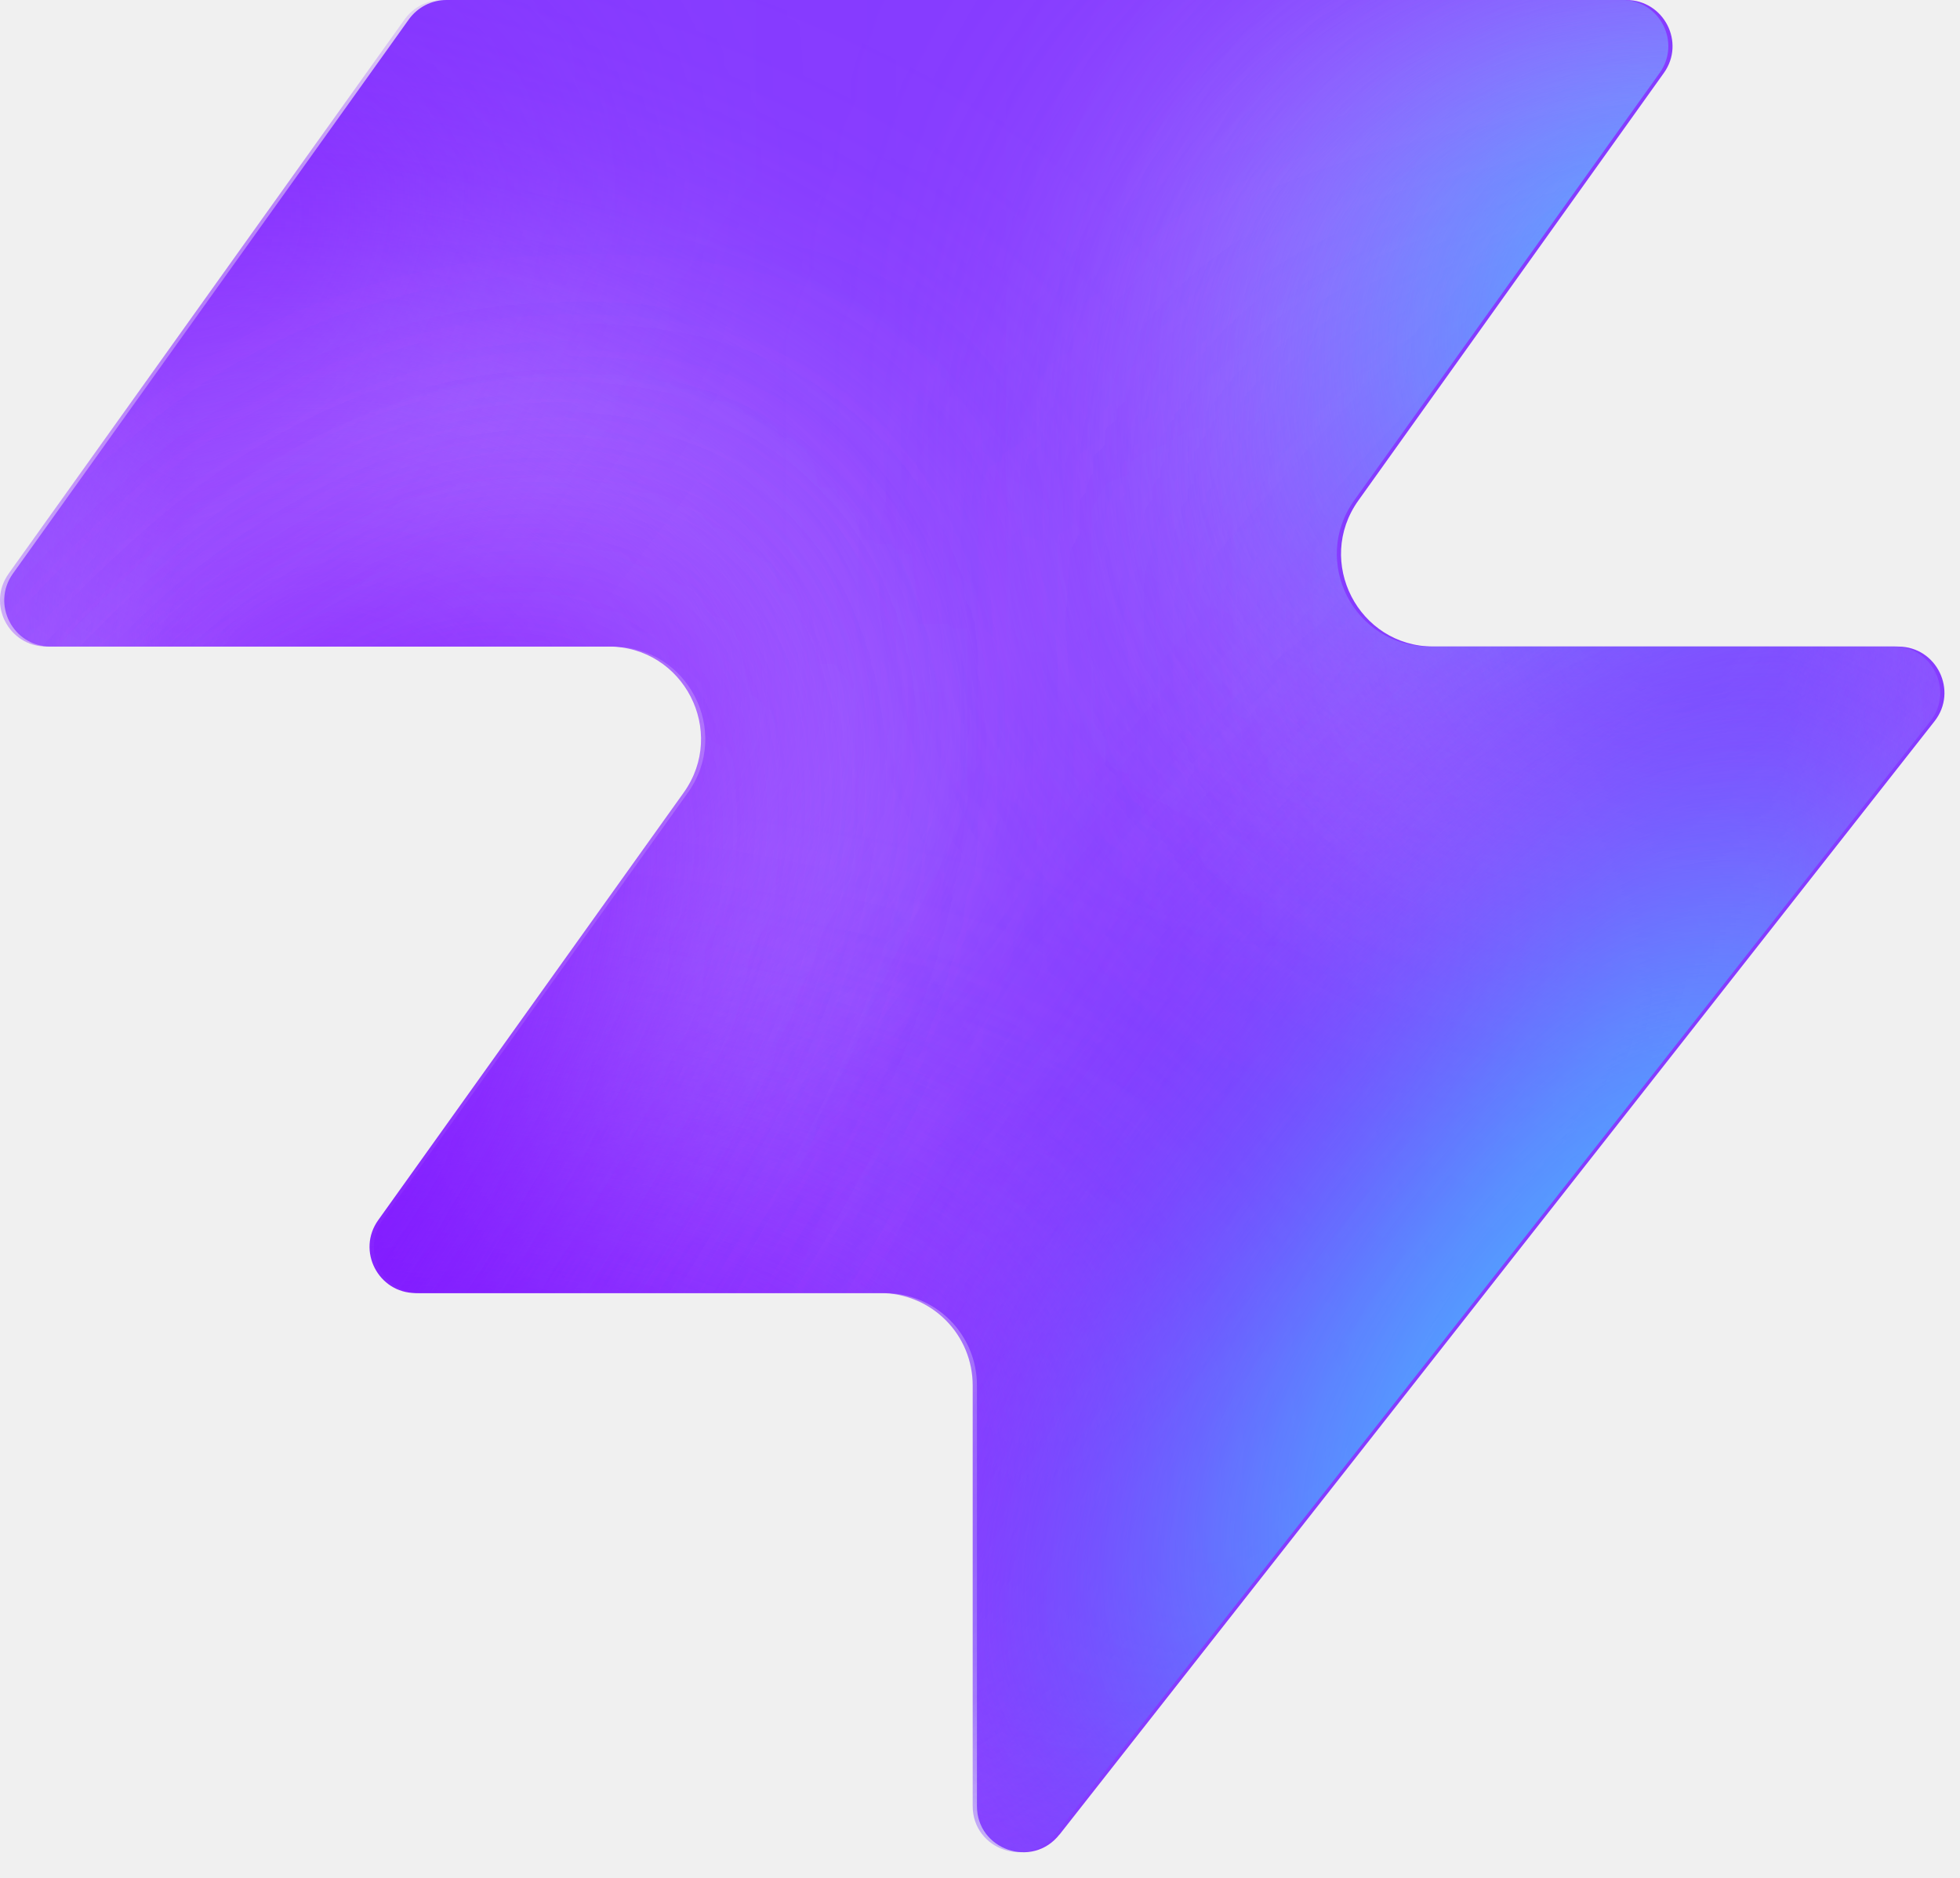
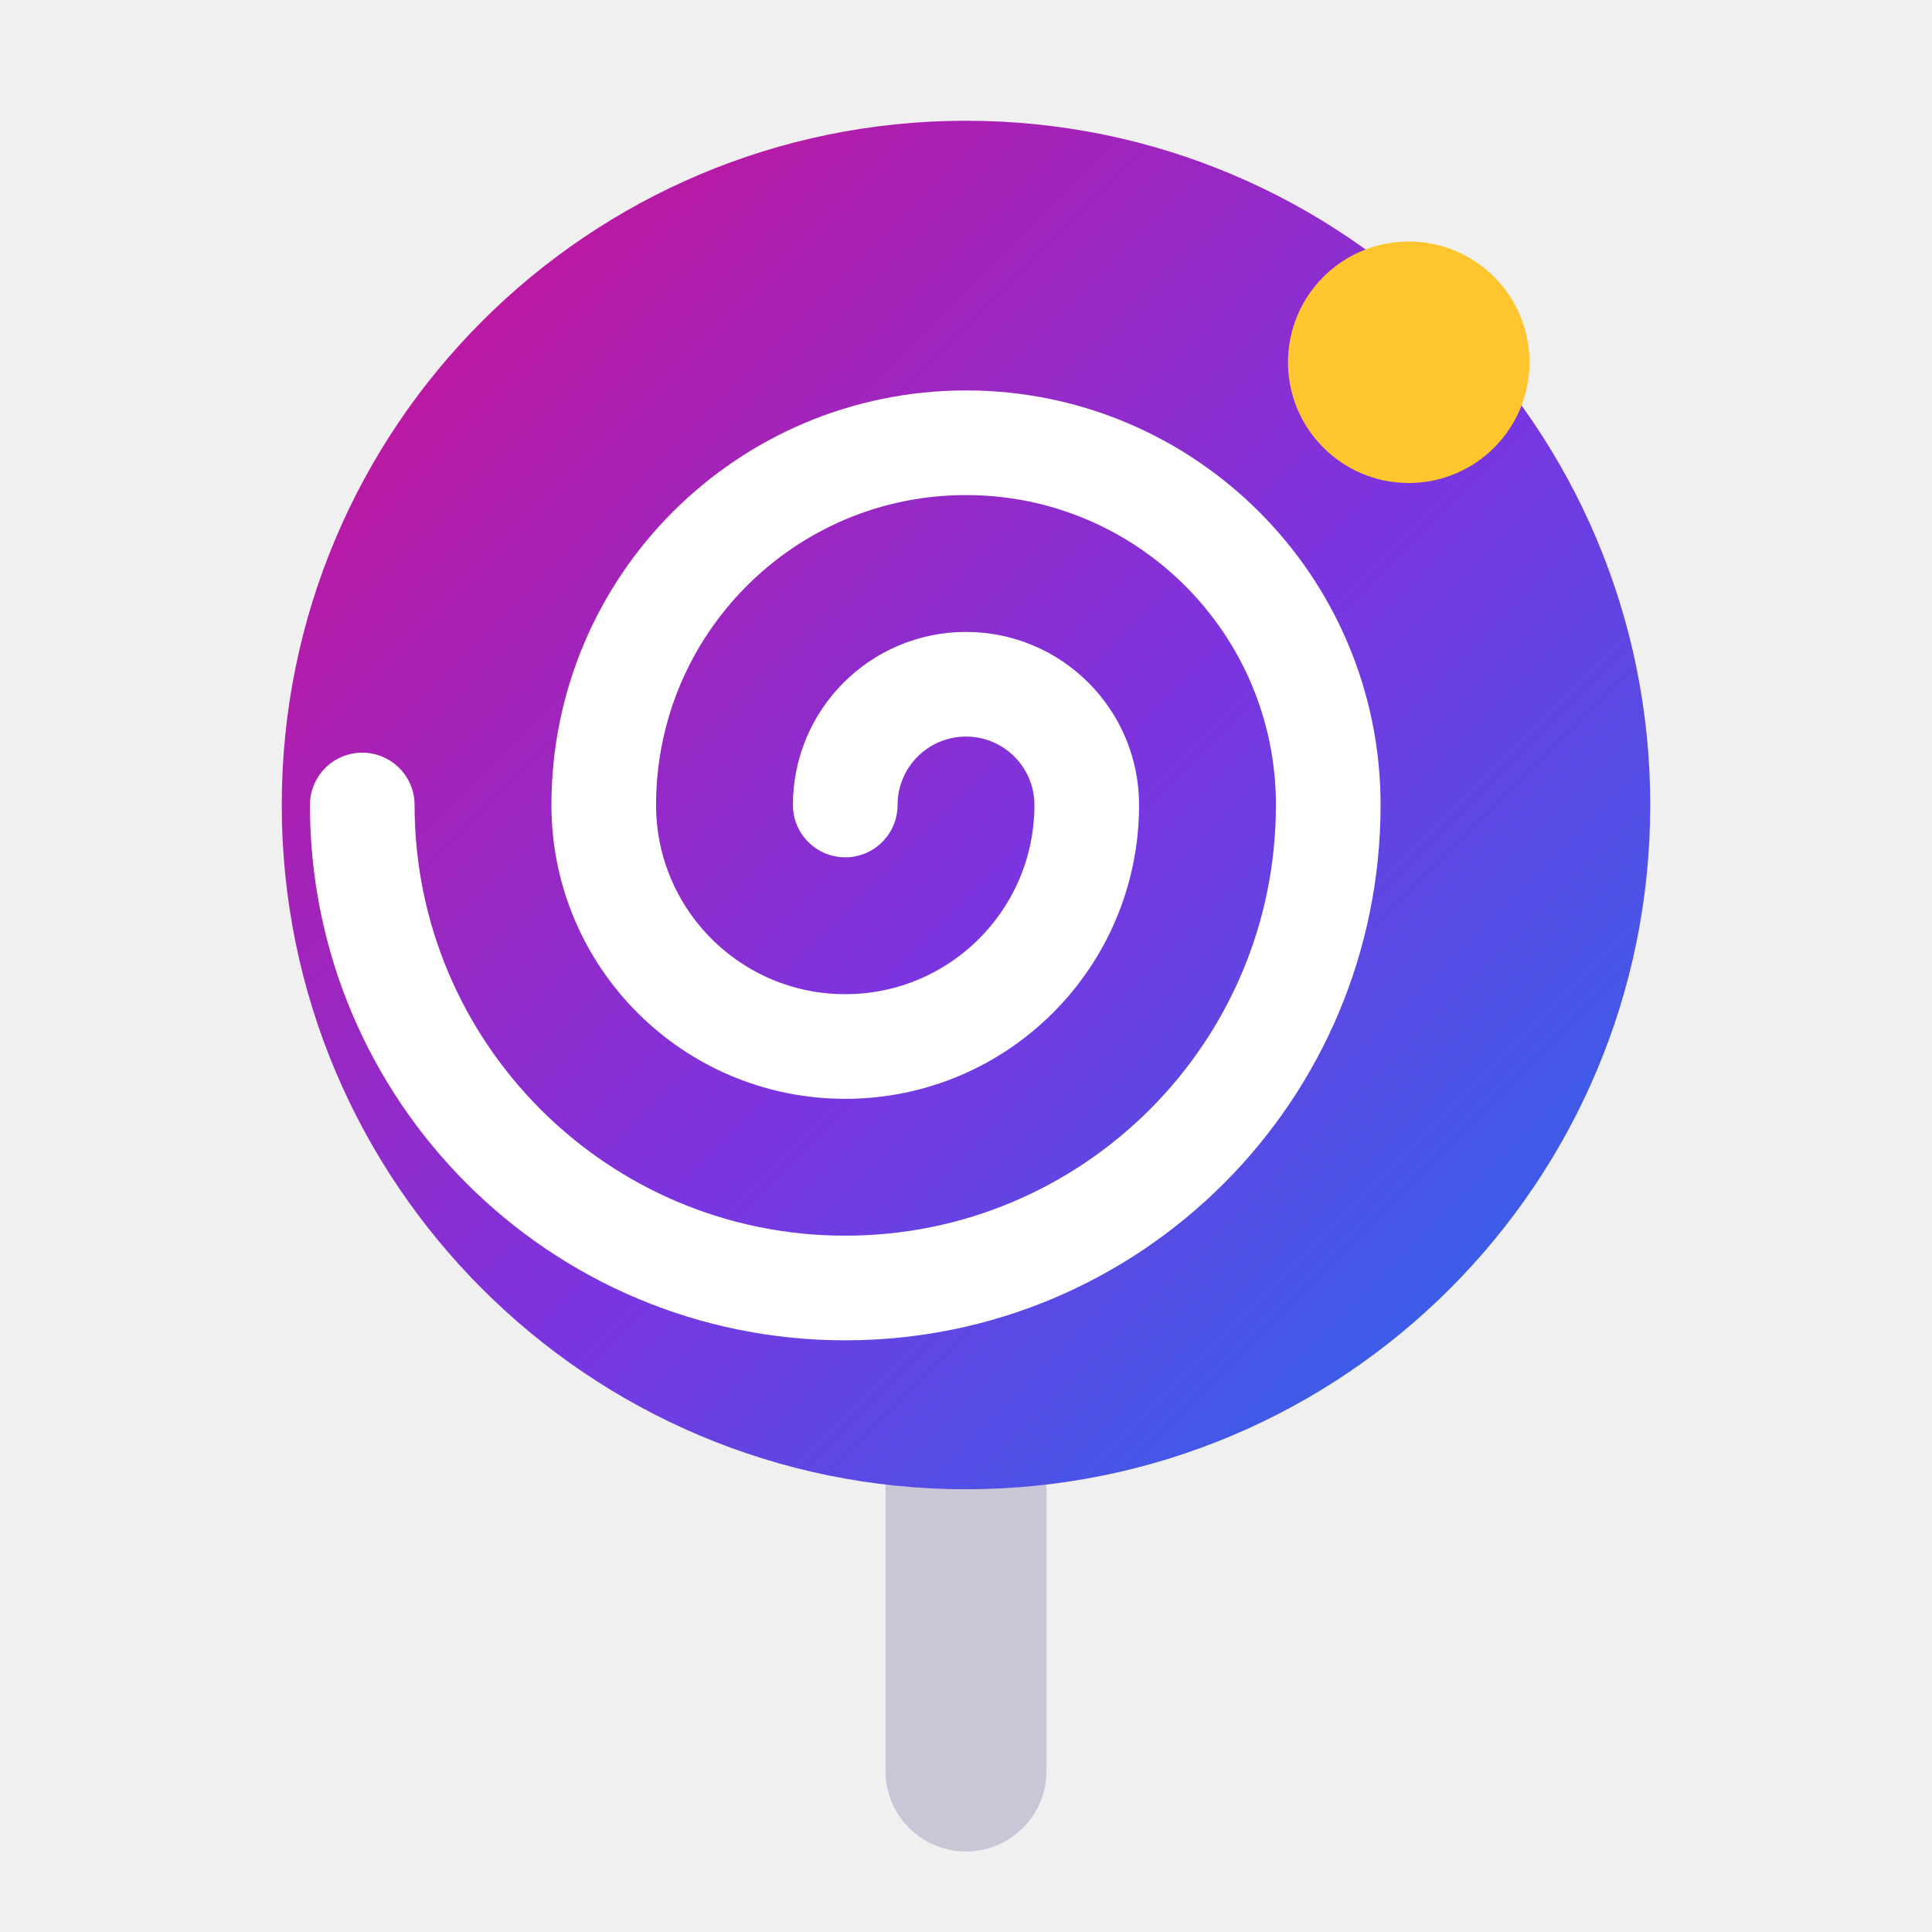
- <svg xmlns="http://www.w3.org/2000/svg" width="48" height="46" fill="none" viewBox="0 0 48 46">
-   <path fill="#863bff" d="M25.946 44.938c-.664.845-2.021.375-2.021-.698V33.937a2.26 2.26 0 0 0-2.262-2.262H10.287c-.92 0-1.456-1.04-.92-1.788l7.48-10.471c1.07-1.497 0-3.578-1.842-3.578H1.237c-.92 0-1.456-1.04-.92-1.788L10.013.474c.214-.297.556-.474.92-.474h28.894c.92 0 1.456 1.04.92 1.788l-7.48 10.471c-1.07 1.498 0 3.579 1.842 3.579h11.377c.943 0 1.473 1.088.89 1.83L25.947 44.94z" style="fill:#863bff;fill:color(display-p3 .525 .23 1);fill-opacity:1" />
-   <mask id="a" width="48" height="46" x="0" y="0" maskUnits="userSpaceOnUse" style="mask-type:alpha">
-     <path fill="#000" d="M25.842 44.938c-.664.844-2.021.375-2.021-.698V33.937a2.26 2.26 0 0 0-2.262-2.262H10.183c-.92 0-1.456-1.04-.92-1.788l7.48-10.471c1.07-1.498 0-3.579-1.842-3.579H1.133c-.92 0-1.456-1.04-.92-1.787L9.91.473c.214-.297.556-.474.92-.474h28.894c.92 0 1.456 1.04.92 1.788l-7.48 10.471c-1.07 1.498 0 3.578 1.842 3.578h11.377c.943 0 1.473 1.088.89 1.832L25.843 44.94z" style="fill:#000;fill-opacity:1" />
-   </mask>
-   <g mask="url(#a)">
-     <g filter="url(#b)">
-       <ellipse cx="5.508" cy="14.704" fill="#ede6ff" rx="5.508" ry="14.704" style="fill:#ede6ff;fill:color(display-p3 .927 .903 1);fill-opacity:1" transform="matrix(.00324 1 1 -.00324 -4.47 31.516)" />
-     </g>
-     <g filter="url(#c)">
-       <ellipse cx="10.399" cy="29.851" fill="#ede6ff" rx="10.399" ry="29.851" style="fill:#ede6ff;fill:color(display-p3 .927 .903 1);fill-opacity:1" transform="matrix(.00324 1 1 -.00324 -39.328 7.883)" />
-     </g>
-     <g filter="url(#d)">
-       <ellipse cx="5.508" cy="30.487" fill="#7e14ff" rx="5.508" ry="30.487" style="fill:#7e14ff;fill:color(display-p3 .492 .077 1);fill-opacity:1" transform="rotate(89.814 -25.913 -14.639)scale(1 -1)" />
-     </g>
-     <g filter="url(#e)">
-       <ellipse cx="5.508" cy="30.599" fill="#7e14ff" rx="5.508" ry="30.599" style="fill:#7e14ff;fill:color(display-p3 .492 .077 1);fill-opacity:1" transform="rotate(89.814 -32.644 -3.334)scale(1 -1)" />
-     </g>
-     <g filter="url(#f)">
-       <ellipse cx="5.508" cy="30.599" fill="#7e14ff" rx="5.508" ry="30.599" style="fill:#7e14ff;fill:color(display-p3 .492 .077 1);fill-opacity:1" transform="matrix(.00324 1 1 -.00324 -34.34 30.47)" />
-     </g>
-     <g filter="url(#g)">
-       <ellipse cx="14.072" cy="22.078" fill="#ede6ff" rx="14.072" ry="22.078" style="fill:#ede6ff;fill:color(display-p3 .927 .903 1);fill-opacity:1" transform="rotate(93.35 24.506 48.493)scale(-1 1)" />
-     </g>
-     <g filter="url(#h)">
-       <ellipse cx="3.47" cy="21.501" fill="#7e14ff" rx="3.47" ry="21.501" style="fill:#7e14ff;fill:color(display-p3 .492 .077 1);fill-opacity:1" transform="rotate(89.009 28.708 47.59)scale(-1 1)" />
-     </g>
-     <g filter="url(#i)">
-       <ellipse cx="3.47" cy="21.501" fill="#7e14ff" rx="3.47" ry="21.501" style="fill:#7e14ff;fill:color(display-p3 .492 .077 1);fill-opacity:1" transform="rotate(89.009 28.708 47.59)scale(-1 1)" />
-     </g>
-     <g filter="url(#j)">
-       <ellipse cx=".387" cy="8.972" fill="#7e14ff" rx="4.407" ry="29.108" style="fill:#7e14ff;fill:color(display-p3 .492 .077 1);fill-opacity:1" transform="rotate(39.51 .387 8.972)" />
-     </g>
-     <g filter="url(#k)">
-       <ellipse cx="47.523" cy="-6.092" fill="#7e14ff" rx="4.407" ry="29.108" style="fill:#7e14ff;fill:color(display-p3 .492 .077 1);fill-opacity:1" transform="rotate(37.892 47.523 -6.092)" />
-     </g>
-     <g filter="url(#l)">
-       <ellipse cx="41.412" cy="6.333" fill="#47bfff" rx="5.971" ry="9.665" style="fill:#47bfff;fill:color(display-p3 .28 .748 1);fill-opacity:1" transform="rotate(37.892 41.412 6.333)" />
-     </g>
-     <g filter="url(#m)">
-       <ellipse cx="-1.879" cy="38.332" fill="#7e14ff" rx="4.407" ry="29.108" style="fill:#7e14ff;fill:color(display-p3 .492 .077 1);fill-opacity:1" transform="rotate(37.892 -1.88 38.332)" />
-     </g>
-     <g filter="url(#n)">
-       <ellipse cx="-1.879" cy="38.332" fill="#7e14ff" rx="4.407" ry="29.108" style="fill:#7e14ff;fill:color(display-p3 .492 .077 1);fill-opacity:1" transform="rotate(37.892 -1.88 38.332)" />
-     </g>
-     <g filter="url(#o)">
-       <ellipse cx="35.651" cy="29.907" fill="#7e14ff" rx="4.407" ry="29.108" style="fill:#7e14ff;fill:color(display-p3 .492 .077 1);fill-opacity:1" transform="rotate(37.892 35.651 29.907)" />
-     </g>
-     <g filter="url(#p)">
-       <ellipse cx="38.418" cy="32.4" fill="#47bfff" rx="5.971" ry="15.297" style="fill:#47bfff;fill:color(display-p3 .28 .748 1);fill-opacity:1" transform="rotate(37.892 38.418 32.4)" />
-     </g>
-   </g>
+ <svg xmlns="http://www.w3.org/2000/svg" viewBox="0 0 48 48">
  <defs>
-     <filter id="b" width="60.045" height="41.654" x="-19.77" y="16.149" color-interpolation-filters="sRGB" filterUnits="userSpaceOnUse">
-       <feFlood flood-opacity="0" result="BackgroundImageFix" />
-       <feBlend in="SourceGraphic" in2="BackgroundImageFix" result="shape" />
-       <feGaussianBlur result="effect1_foregroundBlur_2002_17158" stdDeviation="7.659" />
-     </filter>
-     <filter id="c" width="90.34" height="51.437" x="-54.613" y="-7.533" color-interpolation-filters="sRGB" filterUnits="userSpaceOnUse">
-       <feFlood flood-opacity="0" result="BackgroundImageFix" />
-       <feBlend in="SourceGraphic" in2="BackgroundImageFix" result="shape" />
-       <feGaussianBlur result="effect1_foregroundBlur_2002_17158" stdDeviation="7.659" />
-     </filter>
-     <filter id="d" width="79.355" height="29.4" x="-49.64" y="2.03" color-interpolation-filters="sRGB" filterUnits="userSpaceOnUse">
-       <feFlood flood-opacity="0" result="BackgroundImageFix" />
-       <feBlend in="SourceGraphic" in2="BackgroundImageFix" result="shape" />
-       <feGaussianBlur result="effect1_foregroundBlur_2002_17158" stdDeviation="4.596" />
-     </filter>
-     <filter id="e" width="79.579" height="29.4" x="-45.045" y="20.029" color-interpolation-filters="sRGB" filterUnits="userSpaceOnUse">
-       <feFlood flood-opacity="0" result="BackgroundImageFix" />
-       <feBlend in="SourceGraphic" in2="BackgroundImageFix" result="shape" />
-       <feGaussianBlur result="effect1_foregroundBlur_2002_17158" stdDeviation="4.596" />
-     </filter>
-     <filter id="f" width="79.579" height="29.4" x="-43.513" y="21.178" color-interpolation-filters="sRGB" filterUnits="userSpaceOnUse">
-       <feFlood flood-opacity="0" result="BackgroundImageFix" />
-       <feBlend in="SourceGraphic" in2="BackgroundImageFix" result="shape" />
-       <feGaussianBlur result="effect1_foregroundBlur_2002_17158" stdDeviation="4.596" />
-     </filter>
-     <filter id="g" width="74.749" height="58.852" x="15.756" y="-17.901" color-interpolation-filters="sRGB" filterUnits="userSpaceOnUse">
-       <feFlood flood-opacity="0" result="BackgroundImageFix" />
-       <feBlend in="SourceGraphic" in2="BackgroundImageFix" result="shape" />
-       <feGaussianBlur result="effect1_foregroundBlur_2002_17158" stdDeviation="7.659" />
-     </filter>
-     <filter id="h" width="61.377" height="25.362" x="23.548" y="2.284" color-interpolation-filters="sRGB" filterUnits="userSpaceOnUse">
-       <feFlood flood-opacity="0" result="BackgroundImageFix" />
-       <feBlend in="SourceGraphic" in2="BackgroundImageFix" result="shape" />
-       <feGaussianBlur result="effect1_foregroundBlur_2002_17158" stdDeviation="4.596" />
-     </filter>
-     <filter id="i" width="61.377" height="25.362" x="23.548" y="2.284" color-interpolation-filters="sRGB" filterUnits="userSpaceOnUse">
-       <feFlood flood-opacity="0" result="BackgroundImageFix" />
-       <feBlend in="SourceGraphic" in2="BackgroundImageFix" result="shape" />
-       <feGaussianBlur result="effect1_foregroundBlur_2002_17158" stdDeviation="4.596" />
-     </filter>
-     <filter id="j" width="56.045" height="63.649" x="-27.636" y="-22.853" color-interpolation-filters="sRGB" filterUnits="userSpaceOnUse">
-       <feFlood flood-opacity="0" result="BackgroundImageFix" />
-       <feBlend in="SourceGraphic" in2="BackgroundImageFix" result="shape" />
-       <feGaussianBlur result="effect1_foregroundBlur_2002_17158" stdDeviation="4.596" />
-     </filter>
-     <filter id="k" width="54.814" height="64.646" x="20.116" y="-38.415" color-interpolation-filters="sRGB" filterUnits="userSpaceOnUse">
-       <feFlood flood-opacity="0" result="BackgroundImageFix" />
-       <feBlend in="SourceGraphic" in2="BackgroundImageFix" result="shape" />
-       <feGaussianBlur result="effect1_foregroundBlur_2002_17158" stdDeviation="4.596" />
-     </filter>
-     <filter id="l" width="33.541" height="35.313" x="24.641" y="-11.323" color-interpolation-filters="sRGB" filterUnits="userSpaceOnUse">
-       <feFlood flood-opacity="0" result="BackgroundImageFix" />
-       <feBlend in="SourceGraphic" in2="BackgroundImageFix" result="shape" />
-       <feGaussianBlur result="effect1_foregroundBlur_2002_17158" stdDeviation="4.596" />
-     </filter>
-     <filter id="m" width="54.814" height="64.646" x="-29.286" y="6.009" color-interpolation-filters="sRGB" filterUnits="userSpaceOnUse">
-       <feFlood flood-opacity="0" result="BackgroundImageFix" />
-       <feBlend in="SourceGraphic" in2="BackgroundImageFix" result="shape" />
-       <feGaussianBlur result="effect1_foregroundBlur_2002_17158" stdDeviation="4.596" />
-     </filter>
-     <filter id="n" width="54.814" height="64.646" x="-29.286" y="6.009" color-interpolation-filters="sRGB" filterUnits="userSpaceOnUse">
-       <feFlood flood-opacity="0" result="BackgroundImageFix" />
-       <feBlend in="SourceGraphic" in2="BackgroundImageFix" result="shape" />
-       <feGaussianBlur result="effect1_foregroundBlur_2002_17158" stdDeviation="4.596" />
-     </filter>
-     <filter id="o" width="54.814" height="64.646" x="8.244" y="-2.416" color-interpolation-filters="sRGB" filterUnits="userSpaceOnUse">
-       <feFlood flood-opacity="0" result="BackgroundImageFix" />
-       <feBlend in="SourceGraphic" in2="BackgroundImageFix" result="shape" />
-       <feGaussianBlur result="effect1_foregroundBlur_2002_17158" stdDeviation="4.596" />
-     </filter>
-     <filter id="p" width="39.409" height="43.623" x="18.713" y="10.588" color-interpolation-filters="sRGB" filterUnits="userSpaceOnUse">
-       <feFlood flood-opacity="0" result="BackgroundImageFix" />
-       <feBlend in="SourceGraphic" in2="BackgroundImageFix" result="shape" />
-       <feGaussianBlur result="effect1_foregroundBlur_2002_17158" stdDeviation="4.596" />
-     </filter>
+     <linearGradient id="g" x1="0" y1="0" x2="1" y2="1">
+       <stop offset="0" stop-color="#d10f8c" />
+       <stop offset=".55" stop-color="#7a35e0" />
+       <stop offset="1" stop-color="#1f6feb" />
+     </linearGradient>
  </defs>
+   <rect x="22" y="26" width="4" height="20" rx="2" fill="#c9c6d8" />
+   <circle cx="24" cy="20" r="17" fill="url(#g)" />
+   <path d="M24 20m-3 0a3 3 0 1 1 6 0a6 6 0 1 1-12 0a9 9 0 1 1 18 0a12 12 0 1 1-24 0" fill="none" stroke="#fff" stroke-width="2.6" stroke-linecap="round" />
+   <circle cx="35" cy="9" r="3" fill="#ffc52e" />
</svg>
